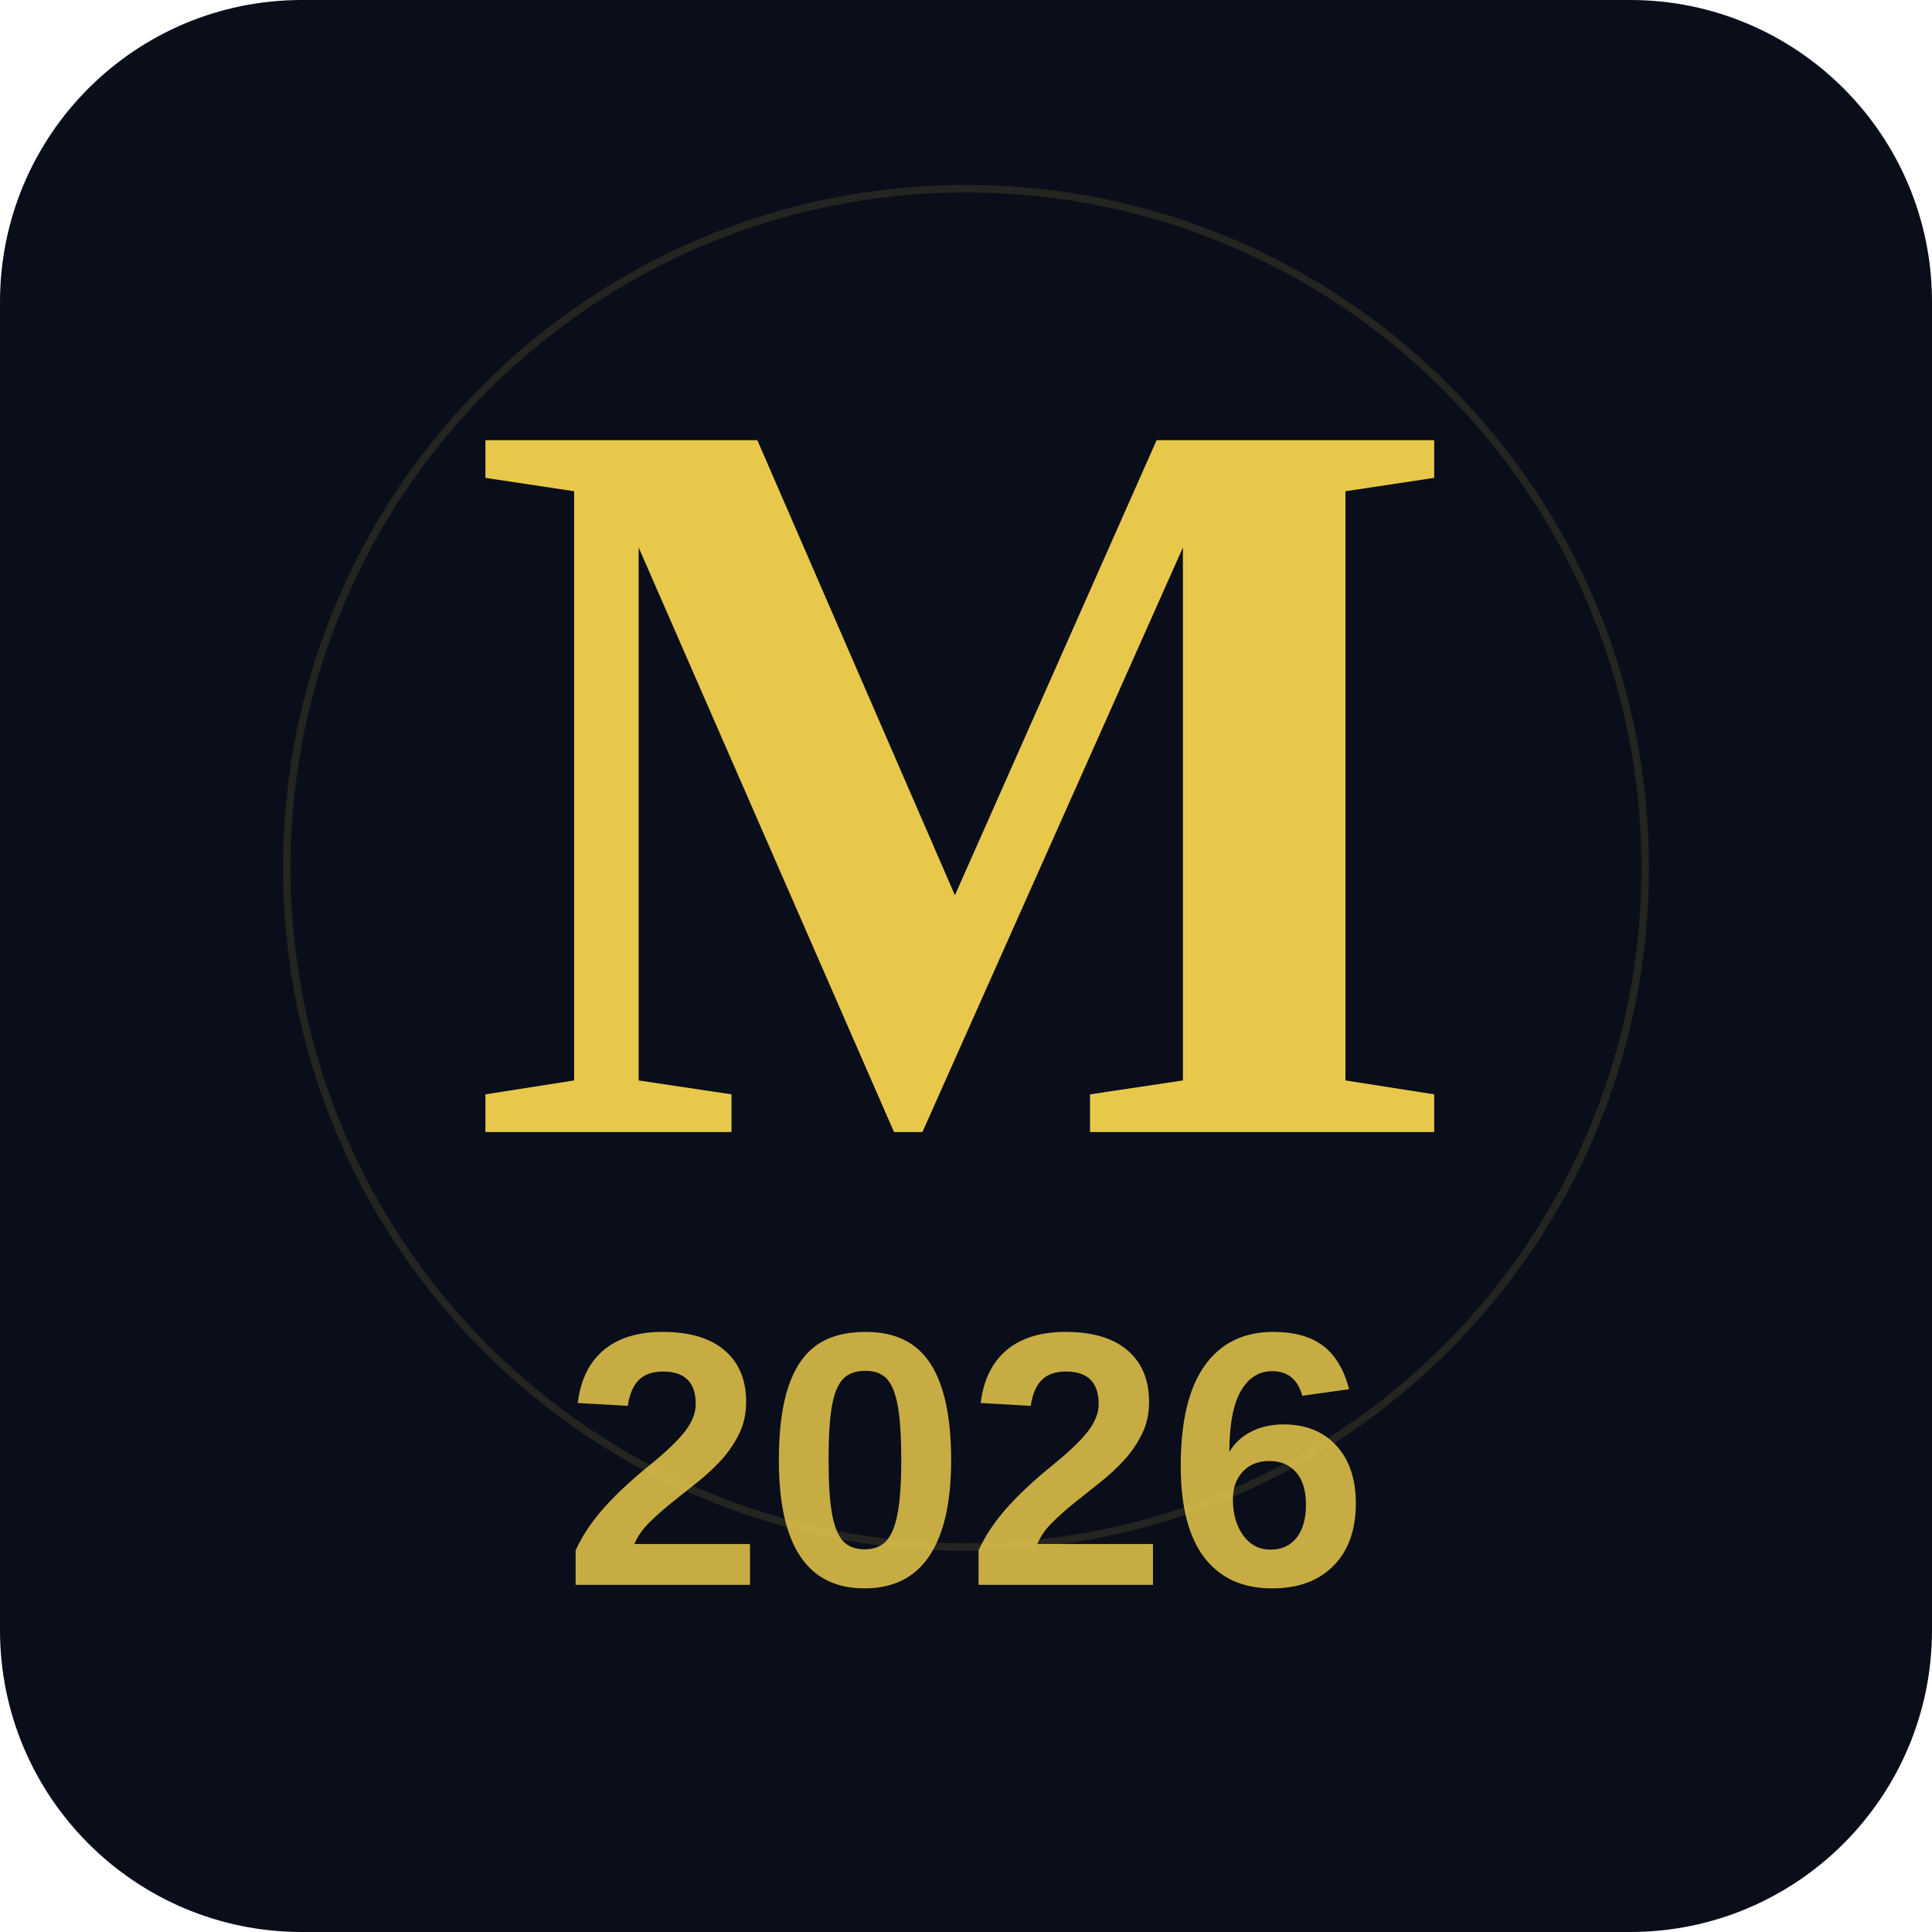
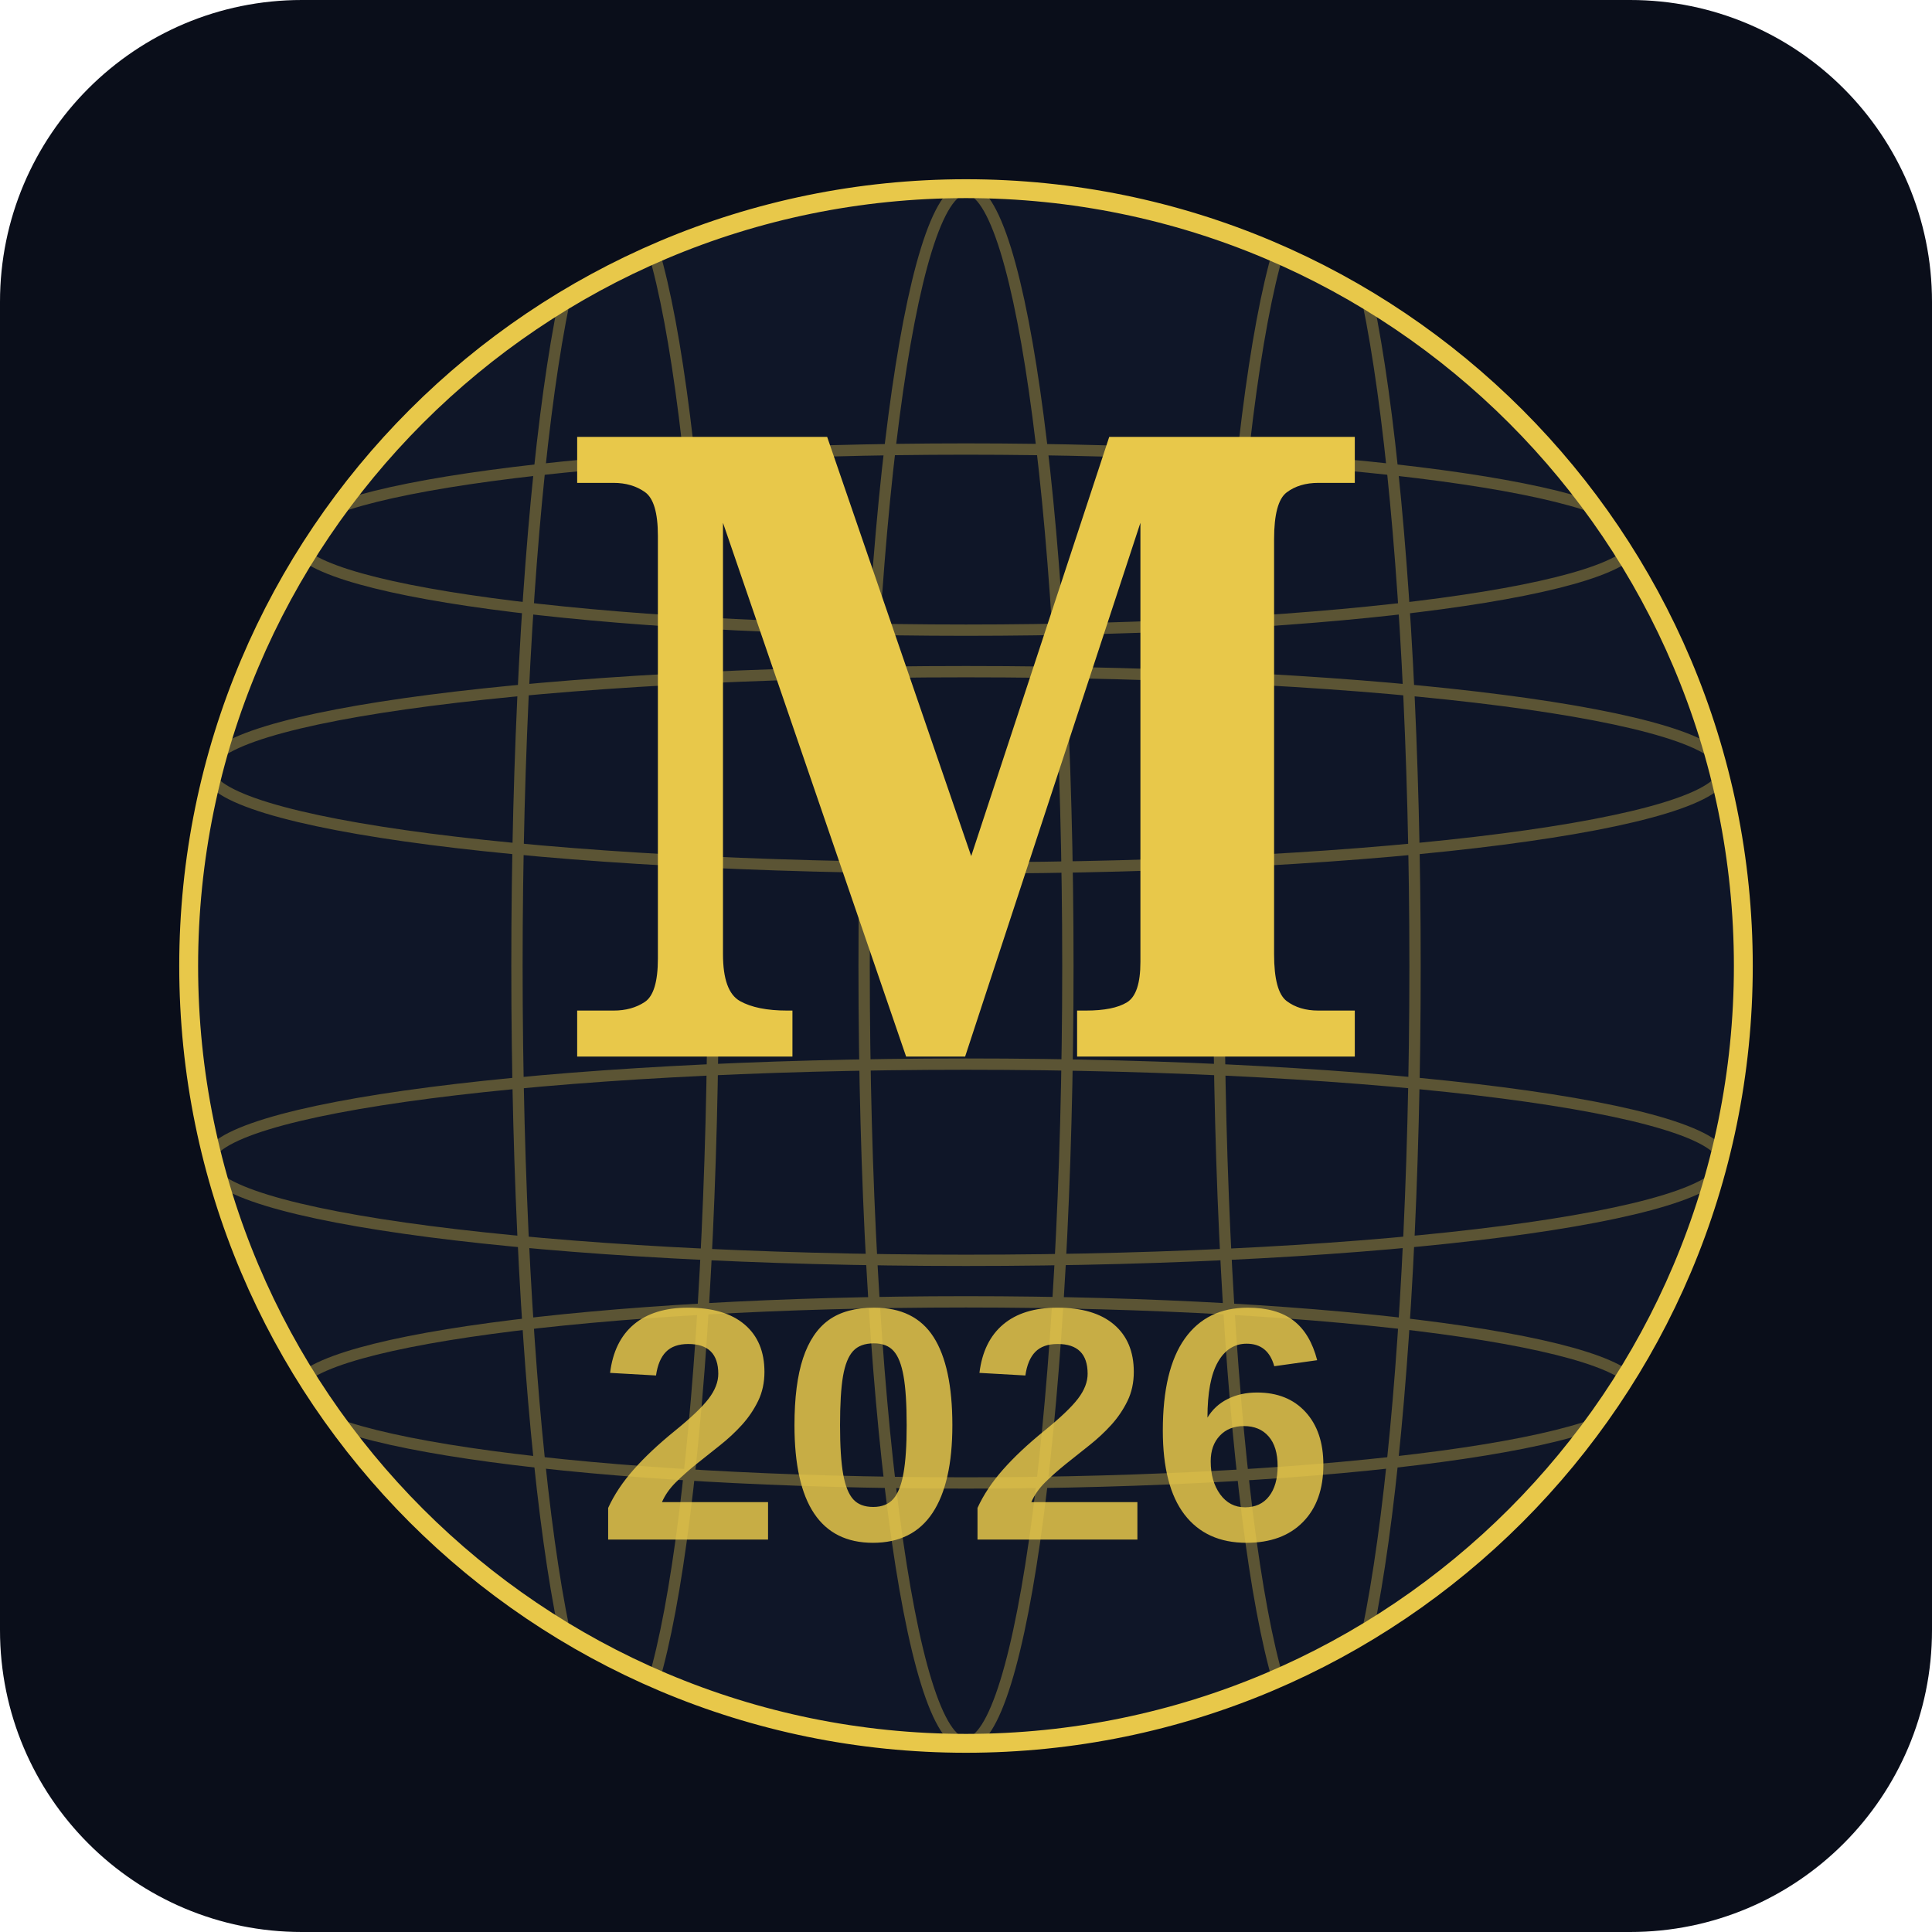
<svg xmlns="http://www.w3.org/2000/svg" viewBox="0 0 512 512">
+   <defs>
+     <clipPath id="c">
+       <circle cx="256" cy="256" r="206" />
+     </clipPath>
+   </defs>
  <rect width="512" height="512" rx="80" fill="#0a0e1a" />
-   <circle cx="256" cy="230" r="180" fill="none" stroke="#e8c84a" stroke-width="2" opacity="0.12" />
-   <text x="256" y="300" font-size="280" text-anchor="middle" font-family="Georgia, 'Times New Roman', serif" font-weight="bold" fill="#e8c84a">M</text>
-   <text x="256" y="420" font-size="96" text-anchor="middle" font-family="Arial, Helvetica, sans-serif" font-weight="bold" fill="#e8c84a" opacity="0.85">2026</text>
+   <circle cx="256" cy="256" r="206" fill="#0f1628" />
+   <g clip-path="url(#c)" stroke="#e8c84a" stroke-width="3" fill="none" opacity="0.35">
+     <ellipse cx="256" cy="143" rx="178" ry="24" />
+     <ellipse cx="256" cy="204" rx="201" ry="26" />
+     <ellipse cx="256" cy="308" rx="201" ry="26" />
+     <ellipse cx="256" cy="369" rx="178" ry="24" />
+     <ellipse cx="163" cy="256" rx="26" ry="206" />
+     <ellipse cx="256" cy="256" rx="27" ry="206" />
+     <ellipse cx="349" cy="256" rx="26" ry="206" />
+   </g>
+   <circle cx="256" cy="256" r="206" fill="none" stroke="#e8c84a" stroke-width="5" />
+   <text x="256" y="280" font-size="230" text-anchor="middle" font-family="Georgia, serif" font-weight="bold" fill="#e8c84a">M</text>
+   <text x="256" y="408" font-size="88" text-anchor="middle" font-family="Arial, Helvetica, sans-serif" font-weight="bold" fill="#e8c84a" opacity="0.85">2026</text>
</svg>
